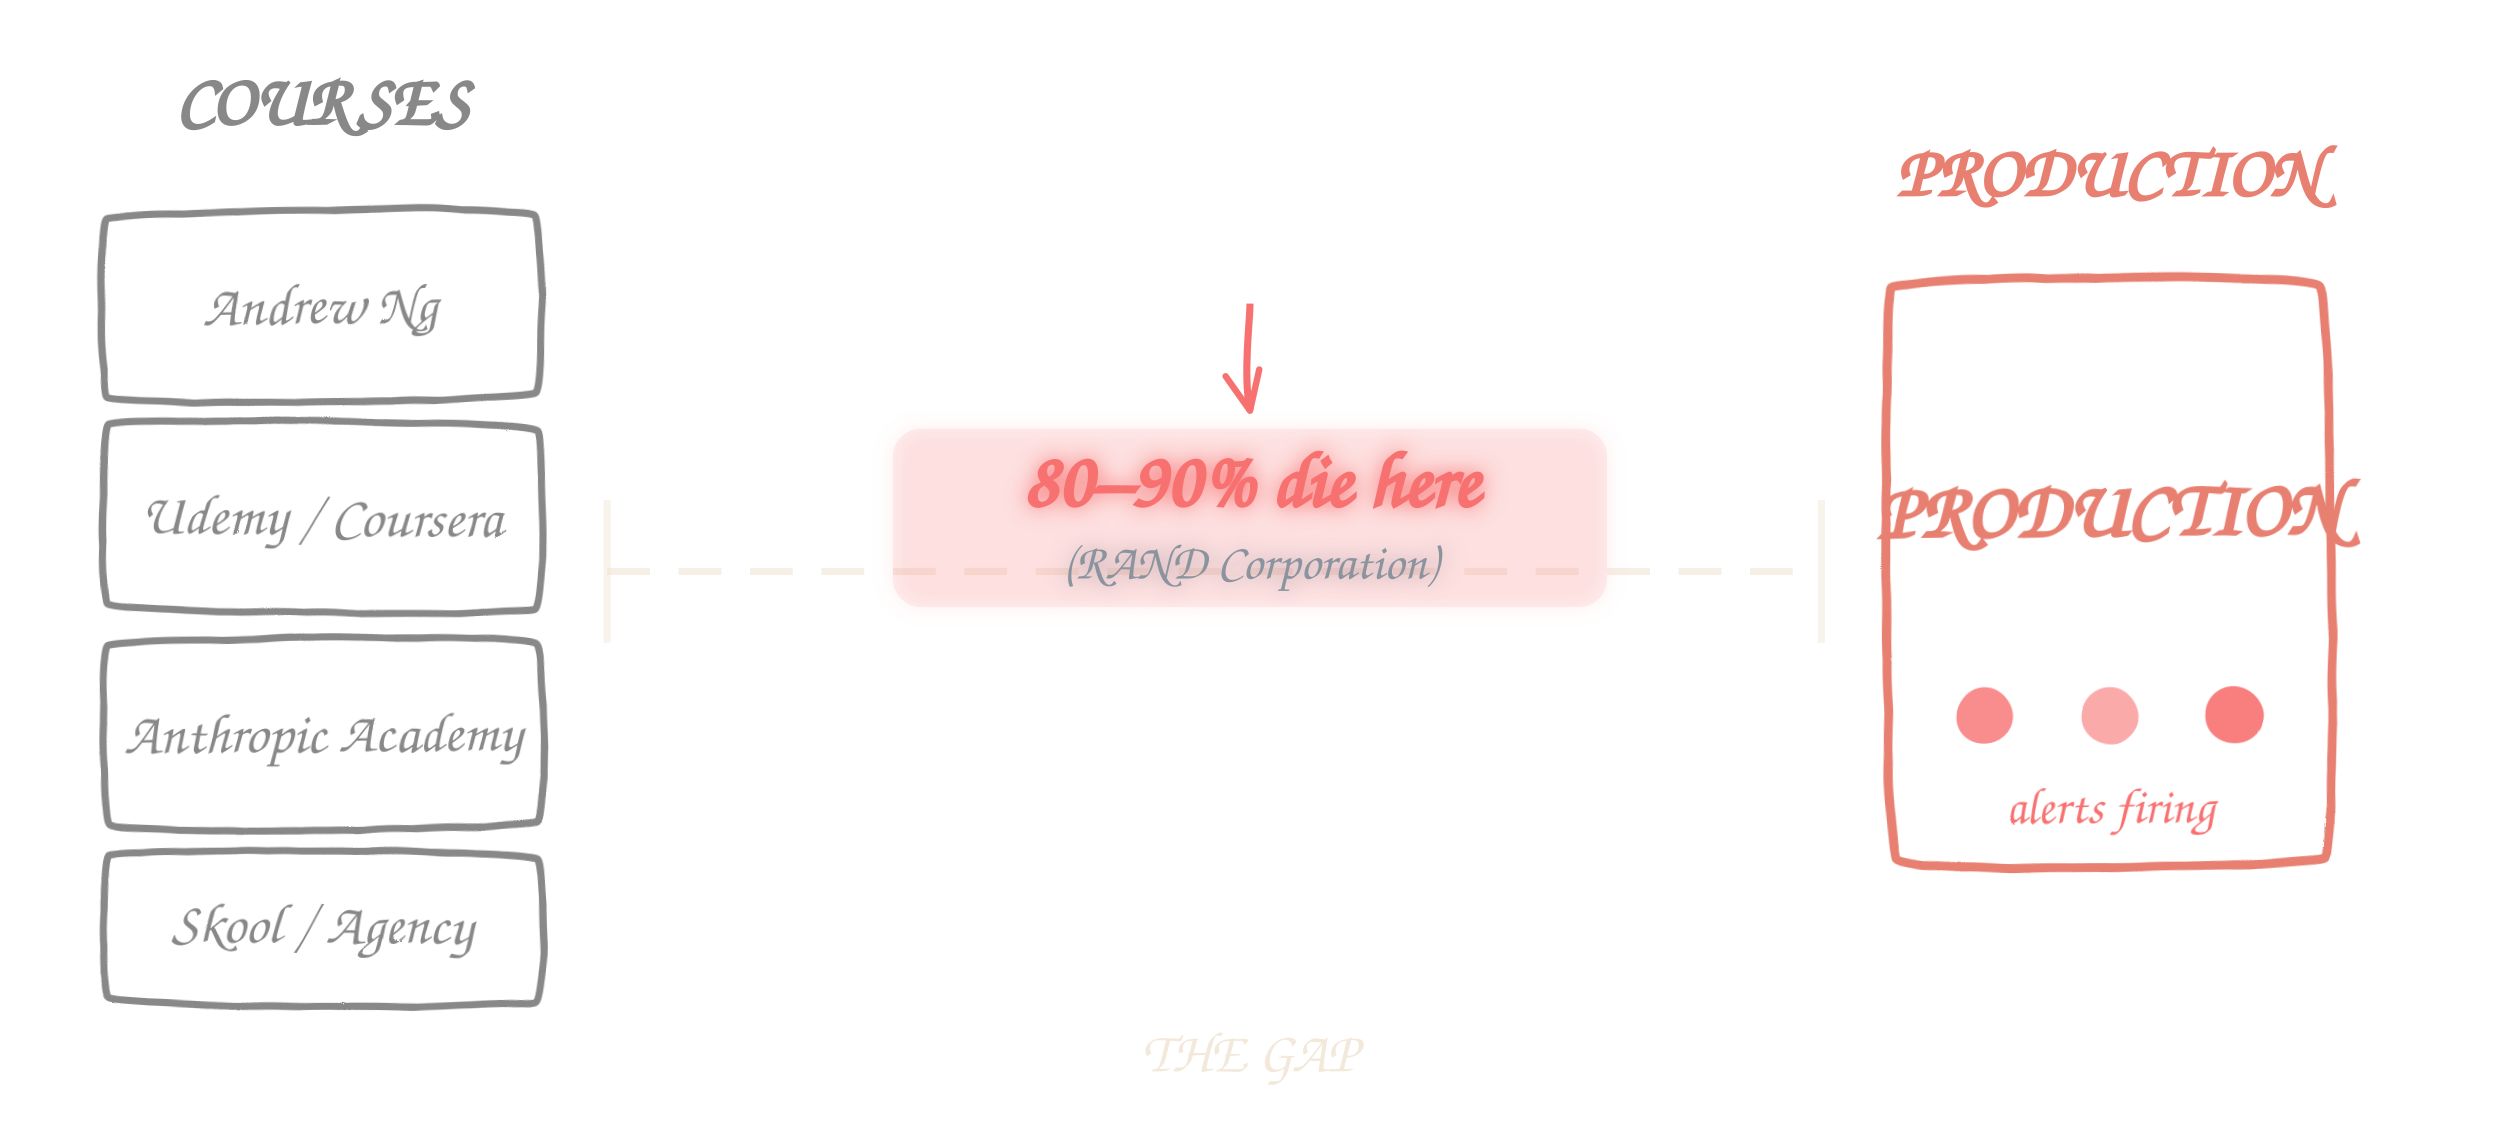
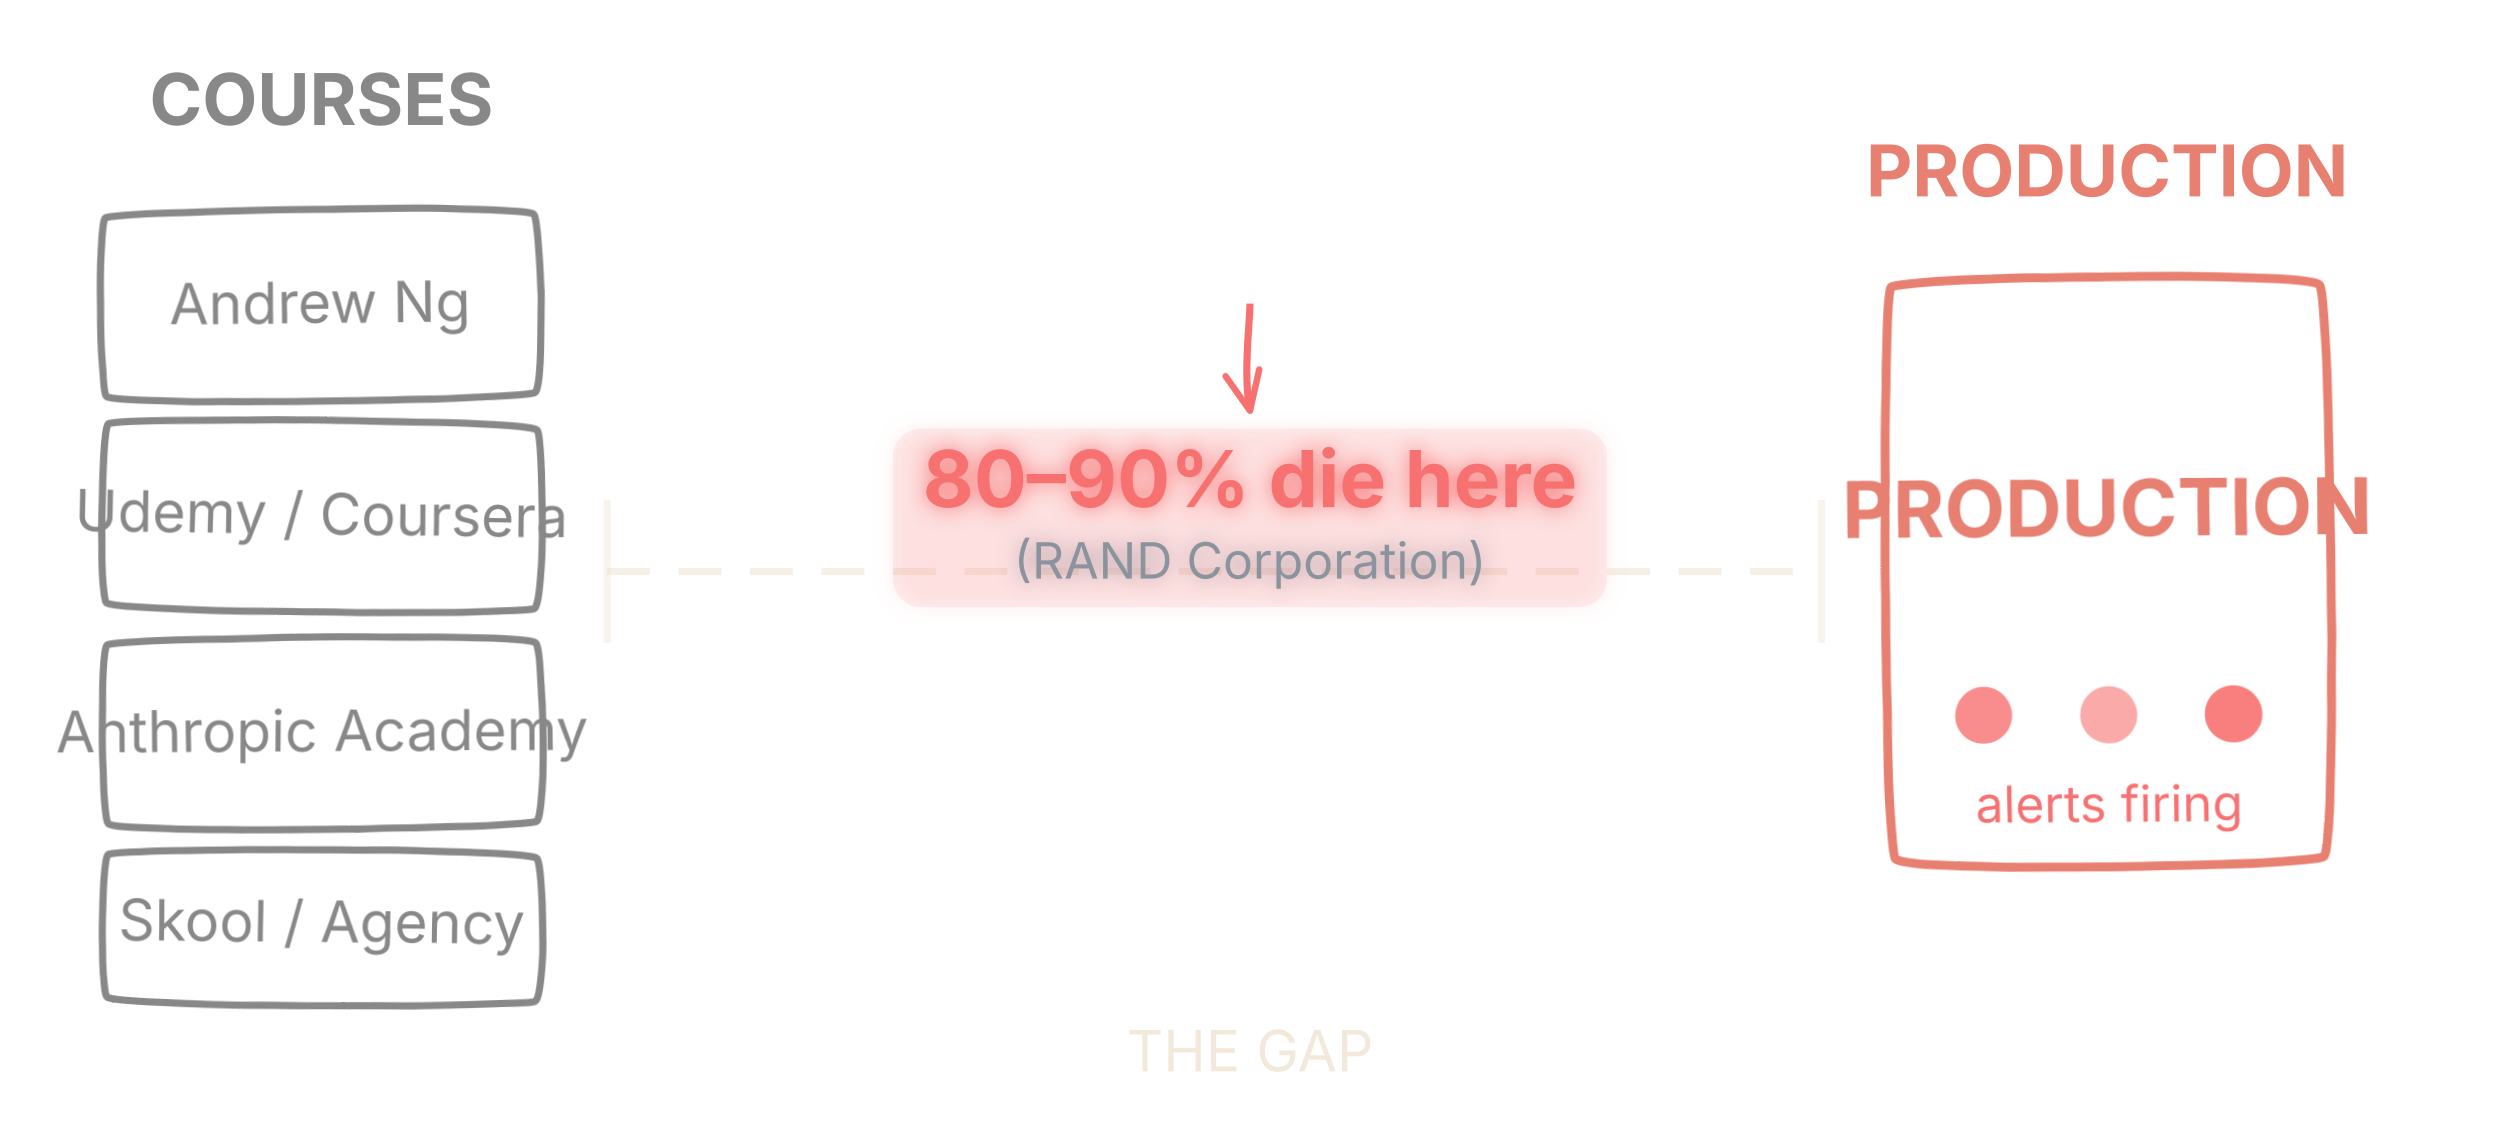
<svg xmlns="http://www.w3.org/2000/svg" viewBox="0 0 700 320" style="width:100%;max-width:700px;">
  <defs>
    <filter id="roughen-1" x="-2%" y="-2%" width="104%" height="104%">
      <feTurbulence type="turbulence" baseFrequency="0.03" numOctaves="2" result="noise" seed="1" />
-       <feDisplacementMap in="SourceGraphic" in2="noise" scale="1.2" xChannelSelector="R" yChannelSelector="G" />
+       <feDisplacementMap in="SourceGraphic" in2="noise" scale="0.4" xChannelSelector="R" yChannelSelector="G" />
    </filter>
    <filter id="glow-1">
      <feGaussianBlur stdDeviation="3" result="blur" />
      <feMerge>
        <feMergeNode in="blur" />
        <feMergeNode in="SourceGraphic" />
      </feMerge>
    </filter>
    <marker id="arrow-gap" viewBox="0 0 12 10" refX="10" refY="5" markerWidth="8" markerHeight="6" orient="auto-start-reverse" fill="none" stroke="#f87171" stroke-width="1.5" stroke-linecap="round" stroke-linejoin="round">
      <path d="M 1,1 L 10,5 L 1,9" />
    </marker>
  </defs>
  <g filter="url(#roughen-1)" transform="rotate(-0.5, 130, 140)">
    <path d="M 30,60 C 32,58 148,57 150,60 C 152,62 153,108 150,110 C 148,112 32,113 30,110 C 28,108 28,62 30,60 Z" fill="none" stroke="#888888" stroke-width="2" stroke-linecap="round" stroke-linejoin="round" />
-     <text x="90" y="90" text-anchor="middle" font-family="'Caveat', cursive" font-size="16" fill="#888888">Andrew Ng</text>
+     <text x="90" y="90" text-anchor="middle" font-family="'Inter', sans-serif" font-size="16" fill="#888888">Andrew Ng</text>
  </g>
  <g filter="url(#roughen-1)" transform="rotate(0.8, 130, 140)">
    <path d="M 30,120 C 33,118 147,117 150,120 C 152,122 153,168 150,170 C 147,172 33,173 30,170 C 28,168 28,122 30,120 Z" fill="none" stroke="#888888" stroke-width="2" stroke-linecap="round" stroke-linejoin="round" />
-     <text x="90" y="150" text-anchor="middle" font-family="'Caveat', cursive" font-size="16" fill="#888888">Udemy / Coursera</text>
+     <text x="90" y="150" text-anchor="middle" font-family="'Inter', sans-serif" font-size="16" fill="#888888">Udemy / Coursera</text>
  </g>
  <g filter="url(#roughen-1)" transform="rotate(-0.3, 130, 200)">
    <path d="M 30,180 C 32,178 148,177 150,180 C 152,182 153,228 150,230 C 148,232 32,233 30,230 C 28,228 28,182 30,180 Z" fill="none" stroke="#888888" stroke-width="2" stroke-linecap="round" stroke-linejoin="round" />
-     <text x="90" y="210" text-anchor="middle" font-family="'Caveat', cursive" font-size="16" fill="#888888">Anthropic Academy</text>
+     <text x="90" y="210" text-anchor="middle" font-family="'Inter', sans-serif" font-size="16" fill="#888888">Anthropic Academy</text>
  </g>
  <g filter="url(#roughen-1)" transform="rotate(0.5, 130, 260)">
    <path d="M 30,240 C 33,238 147,237 150,240 C 152,242 153,278 150,280 C 148,282 32,283 30,280 C 28,278 28,242 30,240 Z" fill="none" stroke="#888888" stroke-width="2" stroke-linecap="round" stroke-linejoin="round" />
-     <text x="90" y="264" text-anchor="middle" font-family="'Caveat', cursive" font-size="16" fill="#888888">Skool / Agency</text>
+     <text x="90" y="264" text-anchor="middle" font-family="'Inter', sans-serif" font-size="16" fill="#888888">Skool / Agency</text>
  </g>
-   <text x="90" y="35" text-anchor="middle" font-family="'Caveat', cursive" font-size="20" fill="#888888" font-weight="700">COURSES</text>
+   <text x="90" y="35" text-anchor="middle" font-family="'Inter', sans-serif" font-size="20" fill="#888888" font-weight="700">COURSES</text>
  <g filter="url(#roughen-1)" transform="rotate(-0.4, 590, 160)">
    <path d="M 530,80 C 533,77 647,76 650,80 C 653,83 654,238 650,240 C 647,243 533,244 530,240 C 527,237 527,83 530,80 Z" fill="none" stroke="#e88072" stroke-width="2.5" stroke-linecap="round" stroke-linejoin="round" />
-     <text x="590" y="150" text-anchor="middle" font-family="'Caveat', cursive" font-size="22" fill="#e88072" font-weight="700">PRODUCTION</text>
+     <text x="590" y="150" text-anchor="middle" font-family="'Inter', sans-serif" font-size="22" fill="#e88072" font-weight="700">PRODUCTION</text>
    <circle cx="555" cy="200" r="8" fill="#f87171" opacity="0.8" />
    <circle cx="590" cy="200" r="8" fill="#f87171" opacity="0.6" />
    <circle cx="625" cy="200" r="8" fill="#f87171" opacity="0.9" />
-     <text x="590" y="230" text-anchor="middle" font-family="'Caveat', cursive" font-size="14" fill="#f87171">alerts firing</text>
+     <text x="590" y="230" text-anchor="middle" font-family="'Inter', sans-serif" font-size="14" fill="#f87171">alerts firing</text>
  </g>
-   <text x="590" y="55" text-anchor="middle" font-family="'Caveat', cursive" font-size="20" fill="#e88072" font-weight="700">PRODUCTION</text>
+   <text x="590" y="55" text-anchor="middle" font-family="'Inter', sans-serif" font-size="20" fill="#e88072" font-weight="700">PRODUCTION</text>
  <line x1="170" y1="160" x2="510" y2="160" stroke="#eee0cc" stroke-width="2" stroke-dasharray="12,8" opacity="0.5" />
  <line x1="170" y1="140" x2="170" y2="180" stroke="#eee0cc" stroke-width="2" opacity="0.4" />
  <line x1="510" y1="140" x2="510" y2="180" stroke="#eee0cc" stroke-width="2" opacity="0.4" />
  <g filter="url(#glow-1)">
    <rect x="250" y="120" width="200" height="50" rx="8" fill="rgba(248,113,113,0.12)" stroke="none" />
-     <text x="350" y="142" text-anchor="middle" font-family="'Caveat', cursive" font-size="22" fill="#f87171" font-weight="700">80–90% die here</text>
-     <text x="350" y="162" text-anchor="middle" font-family="'Caveat', cursive" font-size="14" fill="#8b949e">(RAND Corporation)</text>
+     <text x="350" y="142" text-anchor="middle" font-family="'Inter', sans-serif" font-size="22" fill="#f87171" font-weight="700">80–90% die here</text>
+     <text x="350" y="162" text-anchor="middle" font-family="'Inter', sans-serif" font-size="14" fill="#8b949e">(RAND Corporation)</text>
  </g>
  <path d="M 350,85 C 350,90 348,105 350,115" stroke="#f87171" stroke-width="2" fill="none" marker-end="url(#arrow-gap)" />
-   <text x="350" y="300" text-anchor="middle" font-family="'Caveat', cursive" font-size="16" fill="#eee0cc" opacity="0.7">THE GAP</text>
+   <text x="350" y="300" text-anchor="middle" font-family="'Inter', sans-serif" font-size="16" fill="#eee0cc" opacity="0.7">THE GAP</text>
</svg>
